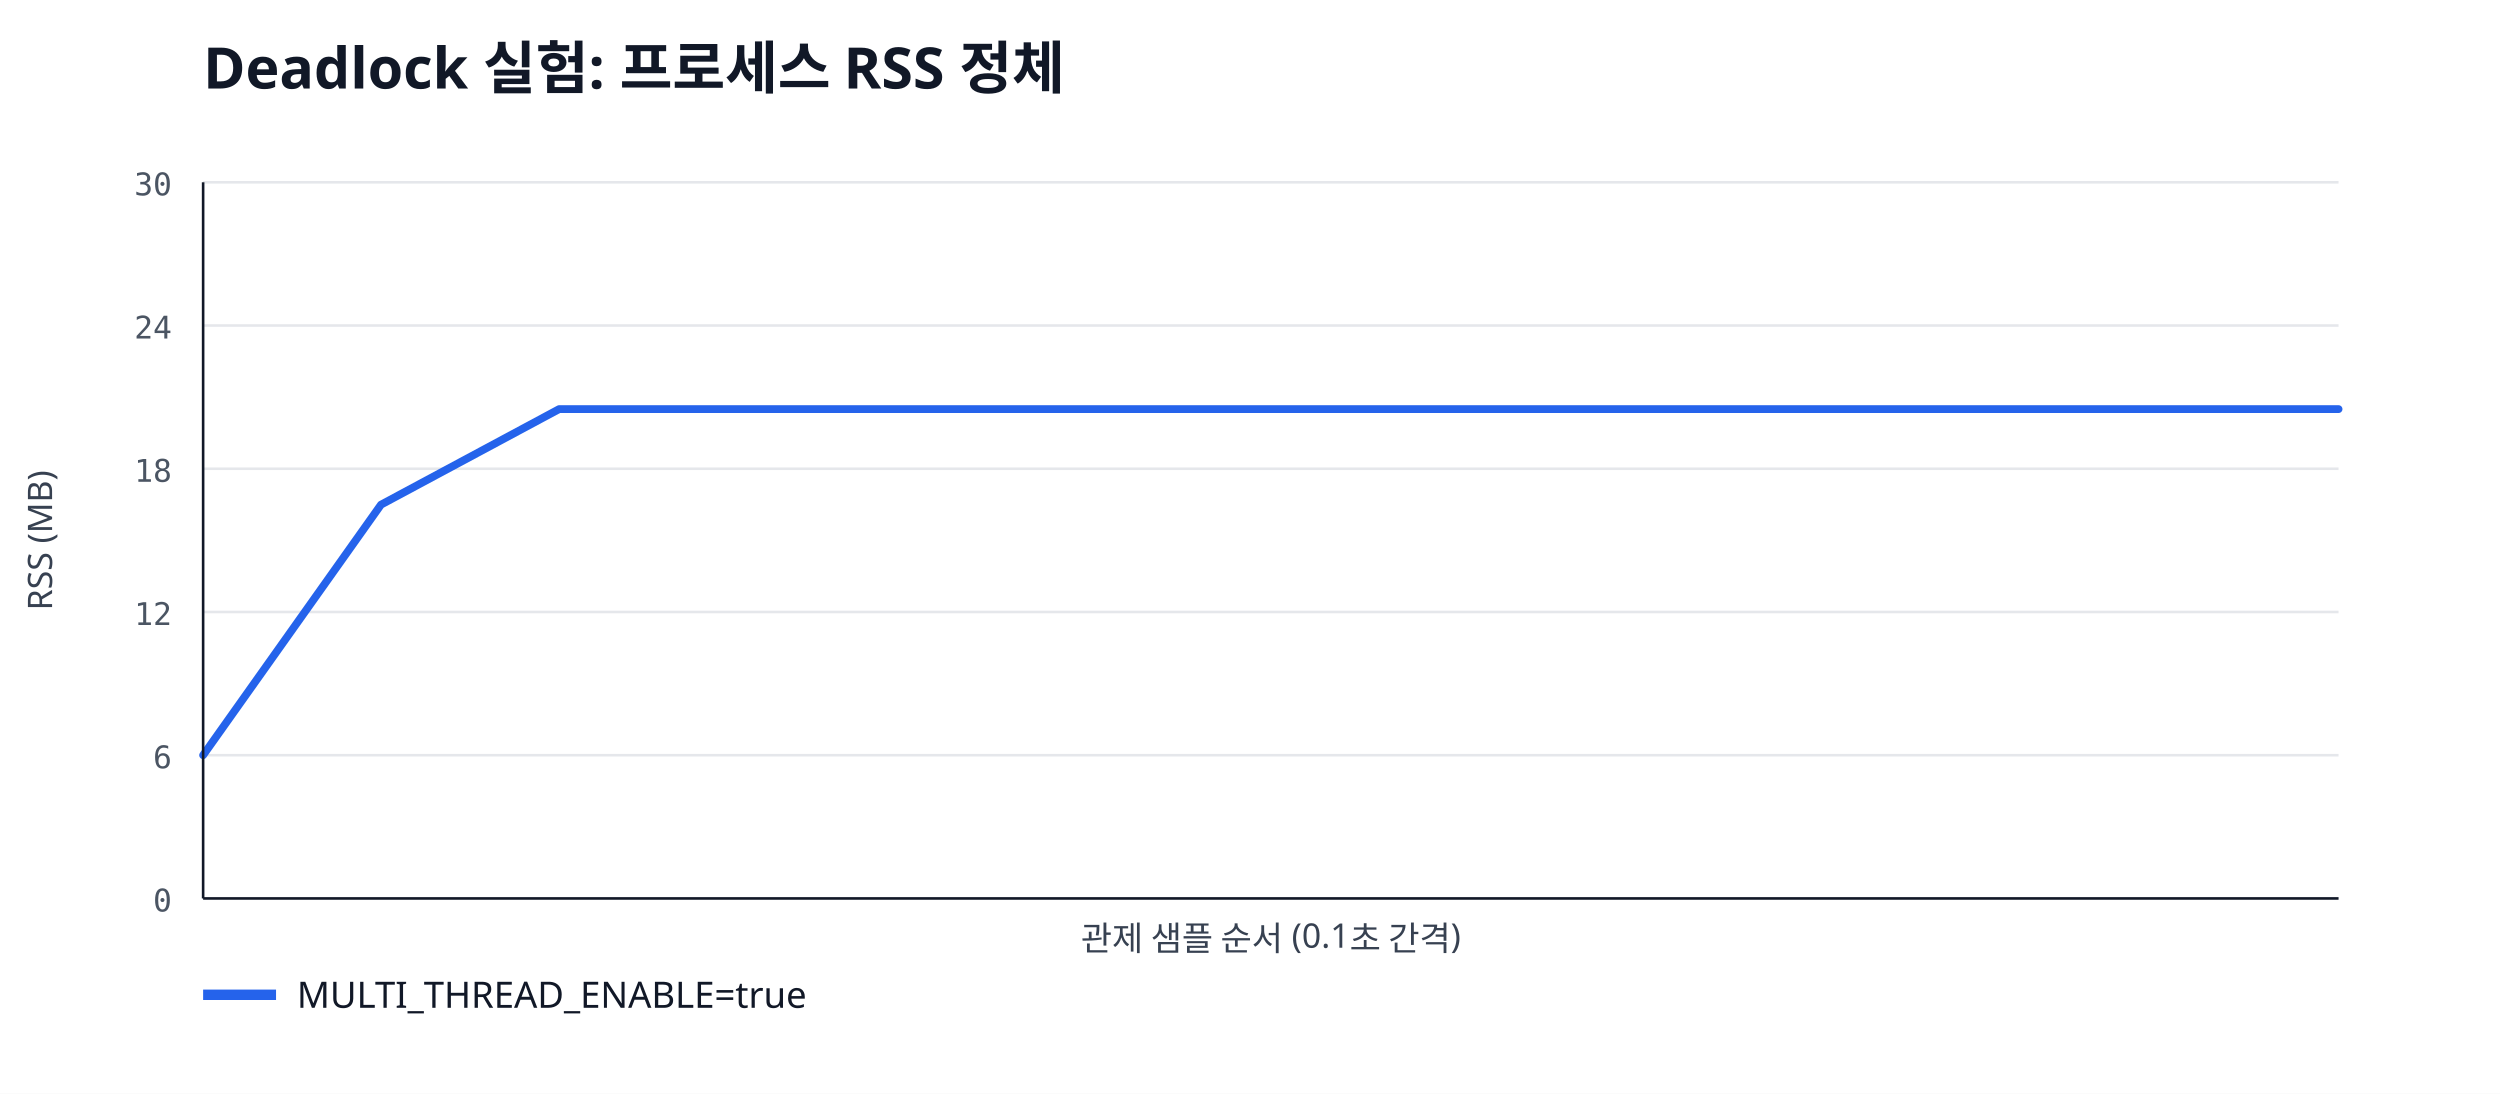
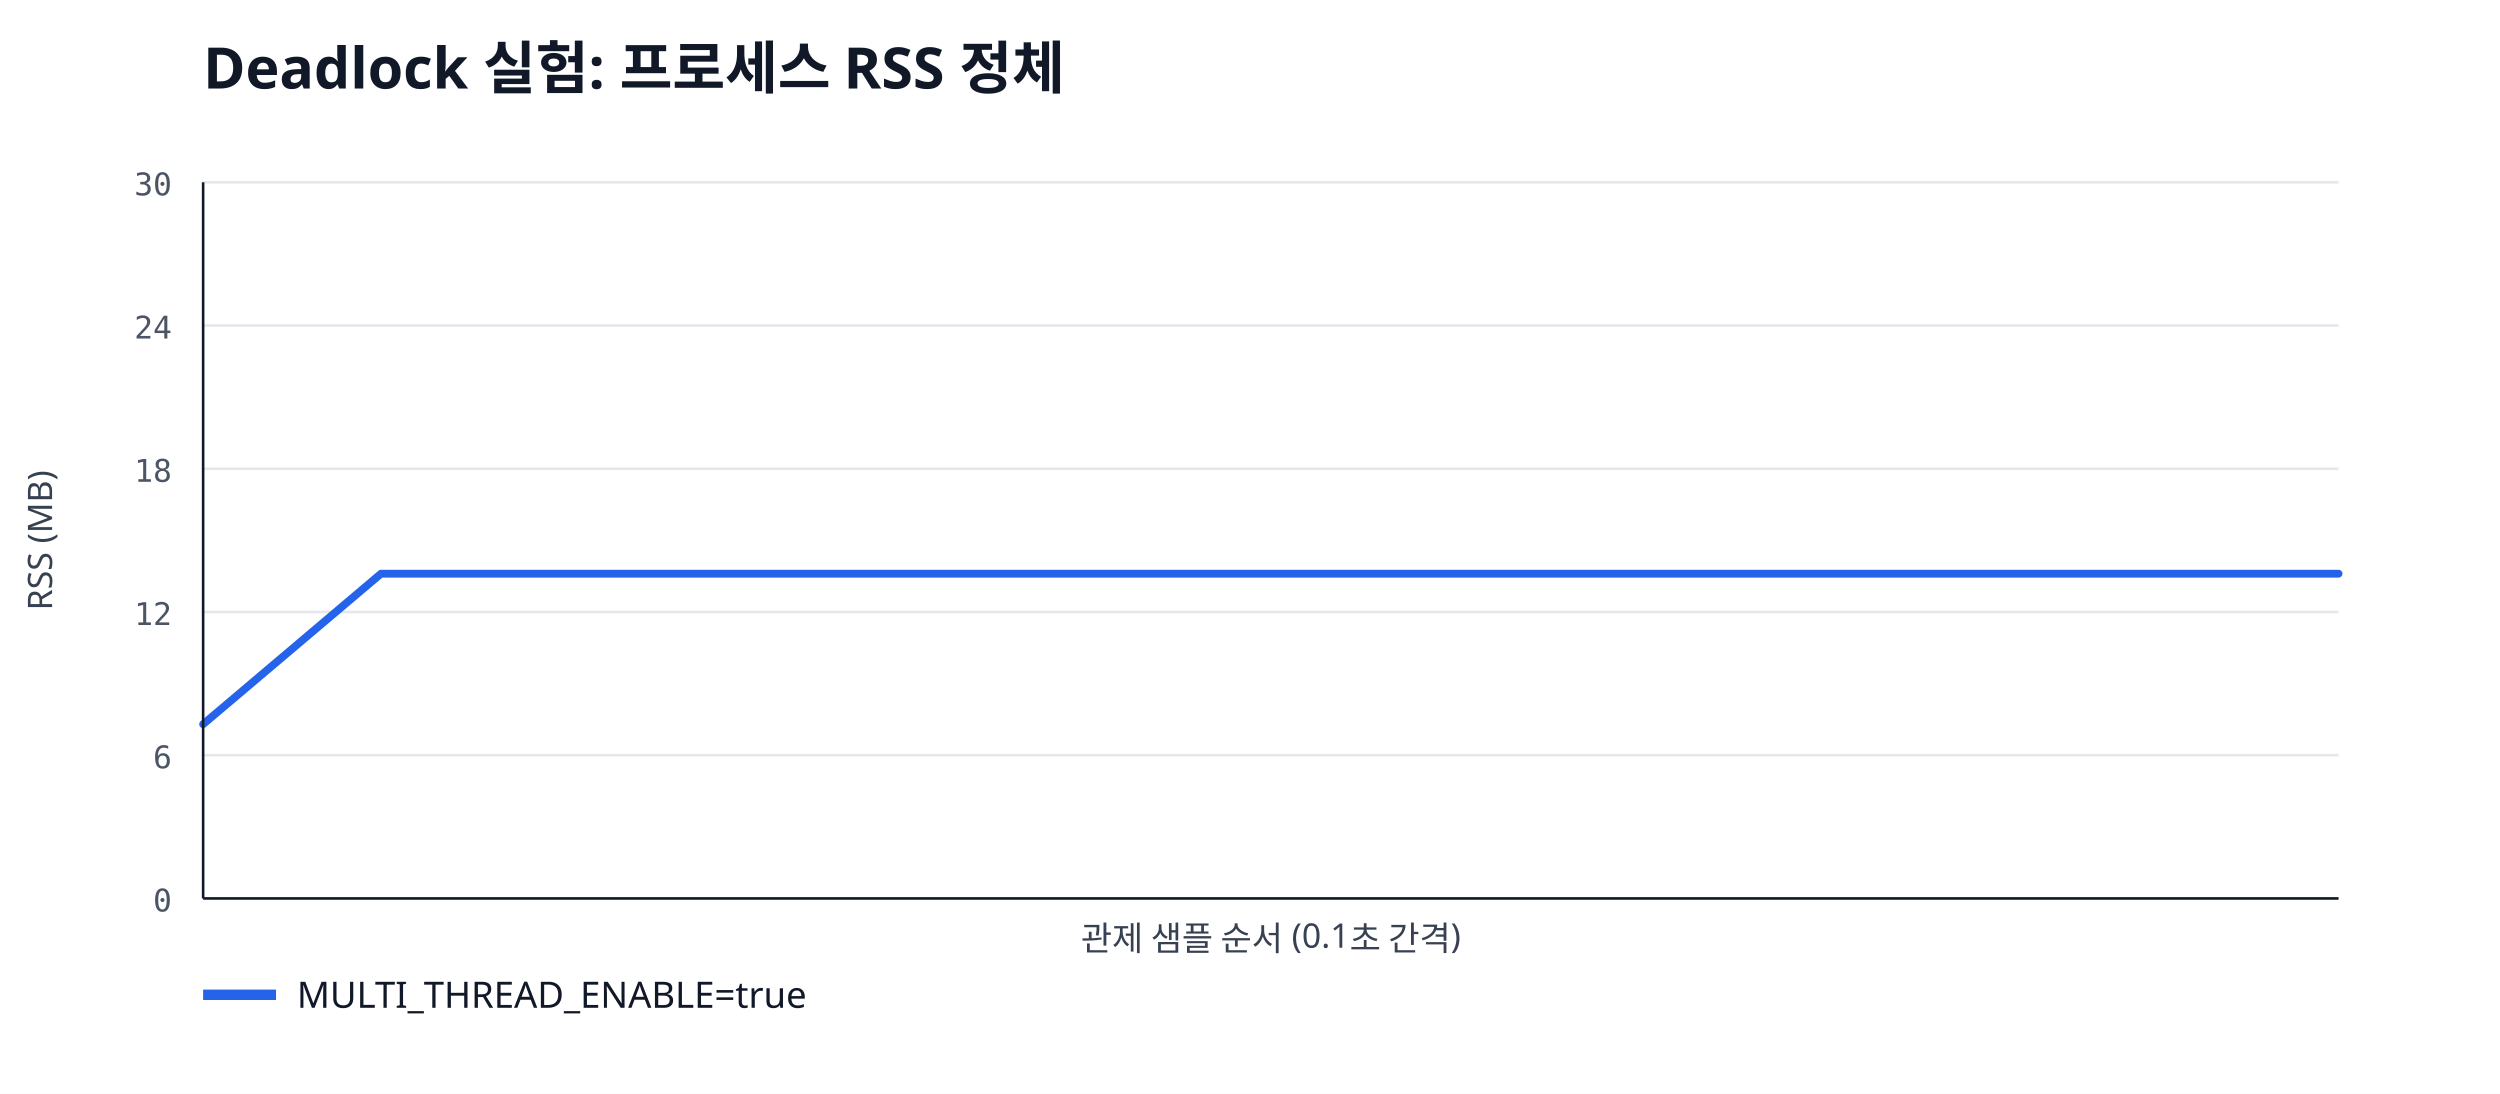
<svg xmlns="http://www.w3.org/2000/svg" width="960" height="420" viewBox="0 0 960 420">
  <rect width="100%" height="100%" fill="#ffffff" />
  <text x="78" y="34" font-family="sans-serif" font-size="22" font-weight="700" fill="#111827">Deadlock 실험: 프로세스 RSS 정체</text>
  <line x1="78" y1="345.0" x2="898" y2="345.0" stroke="#e5e7eb" />
  <text x="66" y="350.0" text-anchor="end" font-family="monospace" font-size="12" fill="#4b5563">0</text>
  <line x1="78" y1="290.0" x2="898" y2="290.0" stroke="#e5e7eb" />
  <text x="66" y="295.0" text-anchor="end" font-family="monospace" font-size="12" fill="#4b5563">6</text>
  <line x1="78" y1="235.0" x2="898" y2="235.0" stroke="#e5e7eb" />
  <text x="66" y="240.0" text-anchor="end" font-family="monospace" font-size="12" fill="#4b5563">12</text>
  <line x1="78" y1="180.0" x2="898" y2="180.0" stroke="#e5e7eb" />
  <text x="66" y="185.0" text-anchor="end" font-family="monospace" font-size="12" fill="#4b5563">18</text>
  <line x1="78" y1="125.0" x2="898" y2="125.0" stroke="#e5e7eb" />
  <text x="66" y="130.0" text-anchor="end" font-family="monospace" font-size="12" fill="#4b5563">24</text>
  <line x1="78" y1="70.0" x2="898" y2="70.0" stroke="#e5e7eb" />
  <text x="66" y="75.0" text-anchor="end" font-family="monospace" font-size="12" fill="#4b5563">30</text>
-   <polyline points="78.0,290.0 146.3,193.8 214.7,157.1 283.0,157.1 351.3,157.1 419.7,157.1 488.0,157.1 556.3,157.1 624.7,157.1 693.0,157.1 761.3,157.1 829.7,157.1 898.0,157.1" fill="none" stroke="#2563eb" stroke-width="3" stroke-linejoin="round" stroke-linecap="round" />
+   <polyline points="78.0,278.1 146.3,220.3 214.7,220.3 283.0,220.3 351.3,220.3 419.7,220.3 488.0,220.3 556.3,220.3 624.7,220.3 693.0,220.3 761.3,220.3 829.7,220.3 898.0,220.3" fill="none" stroke="#2563eb" stroke-width="3" stroke-linejoin="round" stroke-linecap="round" />
  <line x1="78" y1="382" x2="106" y2="382" stroke="#2563eb" stroke-width="4" />
  <text x="114" y="387" font-family="sans-serif" font-size="14" fill="#111827">MULTI_THREAD_ENABLE=true</text>
  <line x1="78" y1="345" x2="898" y2="345" stroke="#111827" />
  <line x1="78" y1="70" x2="78" y2="345" stroke="#111827" />
  <text x="20" y="207.5" transform="rotate(-90 20 207.5)" text-anchor="middle" font-family="sans-serif" font-size="13" fill="#374151">RSS (MB)</text>
  <text x="488.0" y="365" text-anchor="middle" font-family="sans-serif" font-size="13" fill="#374151">관제 샘플 순서 (0.1초 간격)</text>
</svg>
